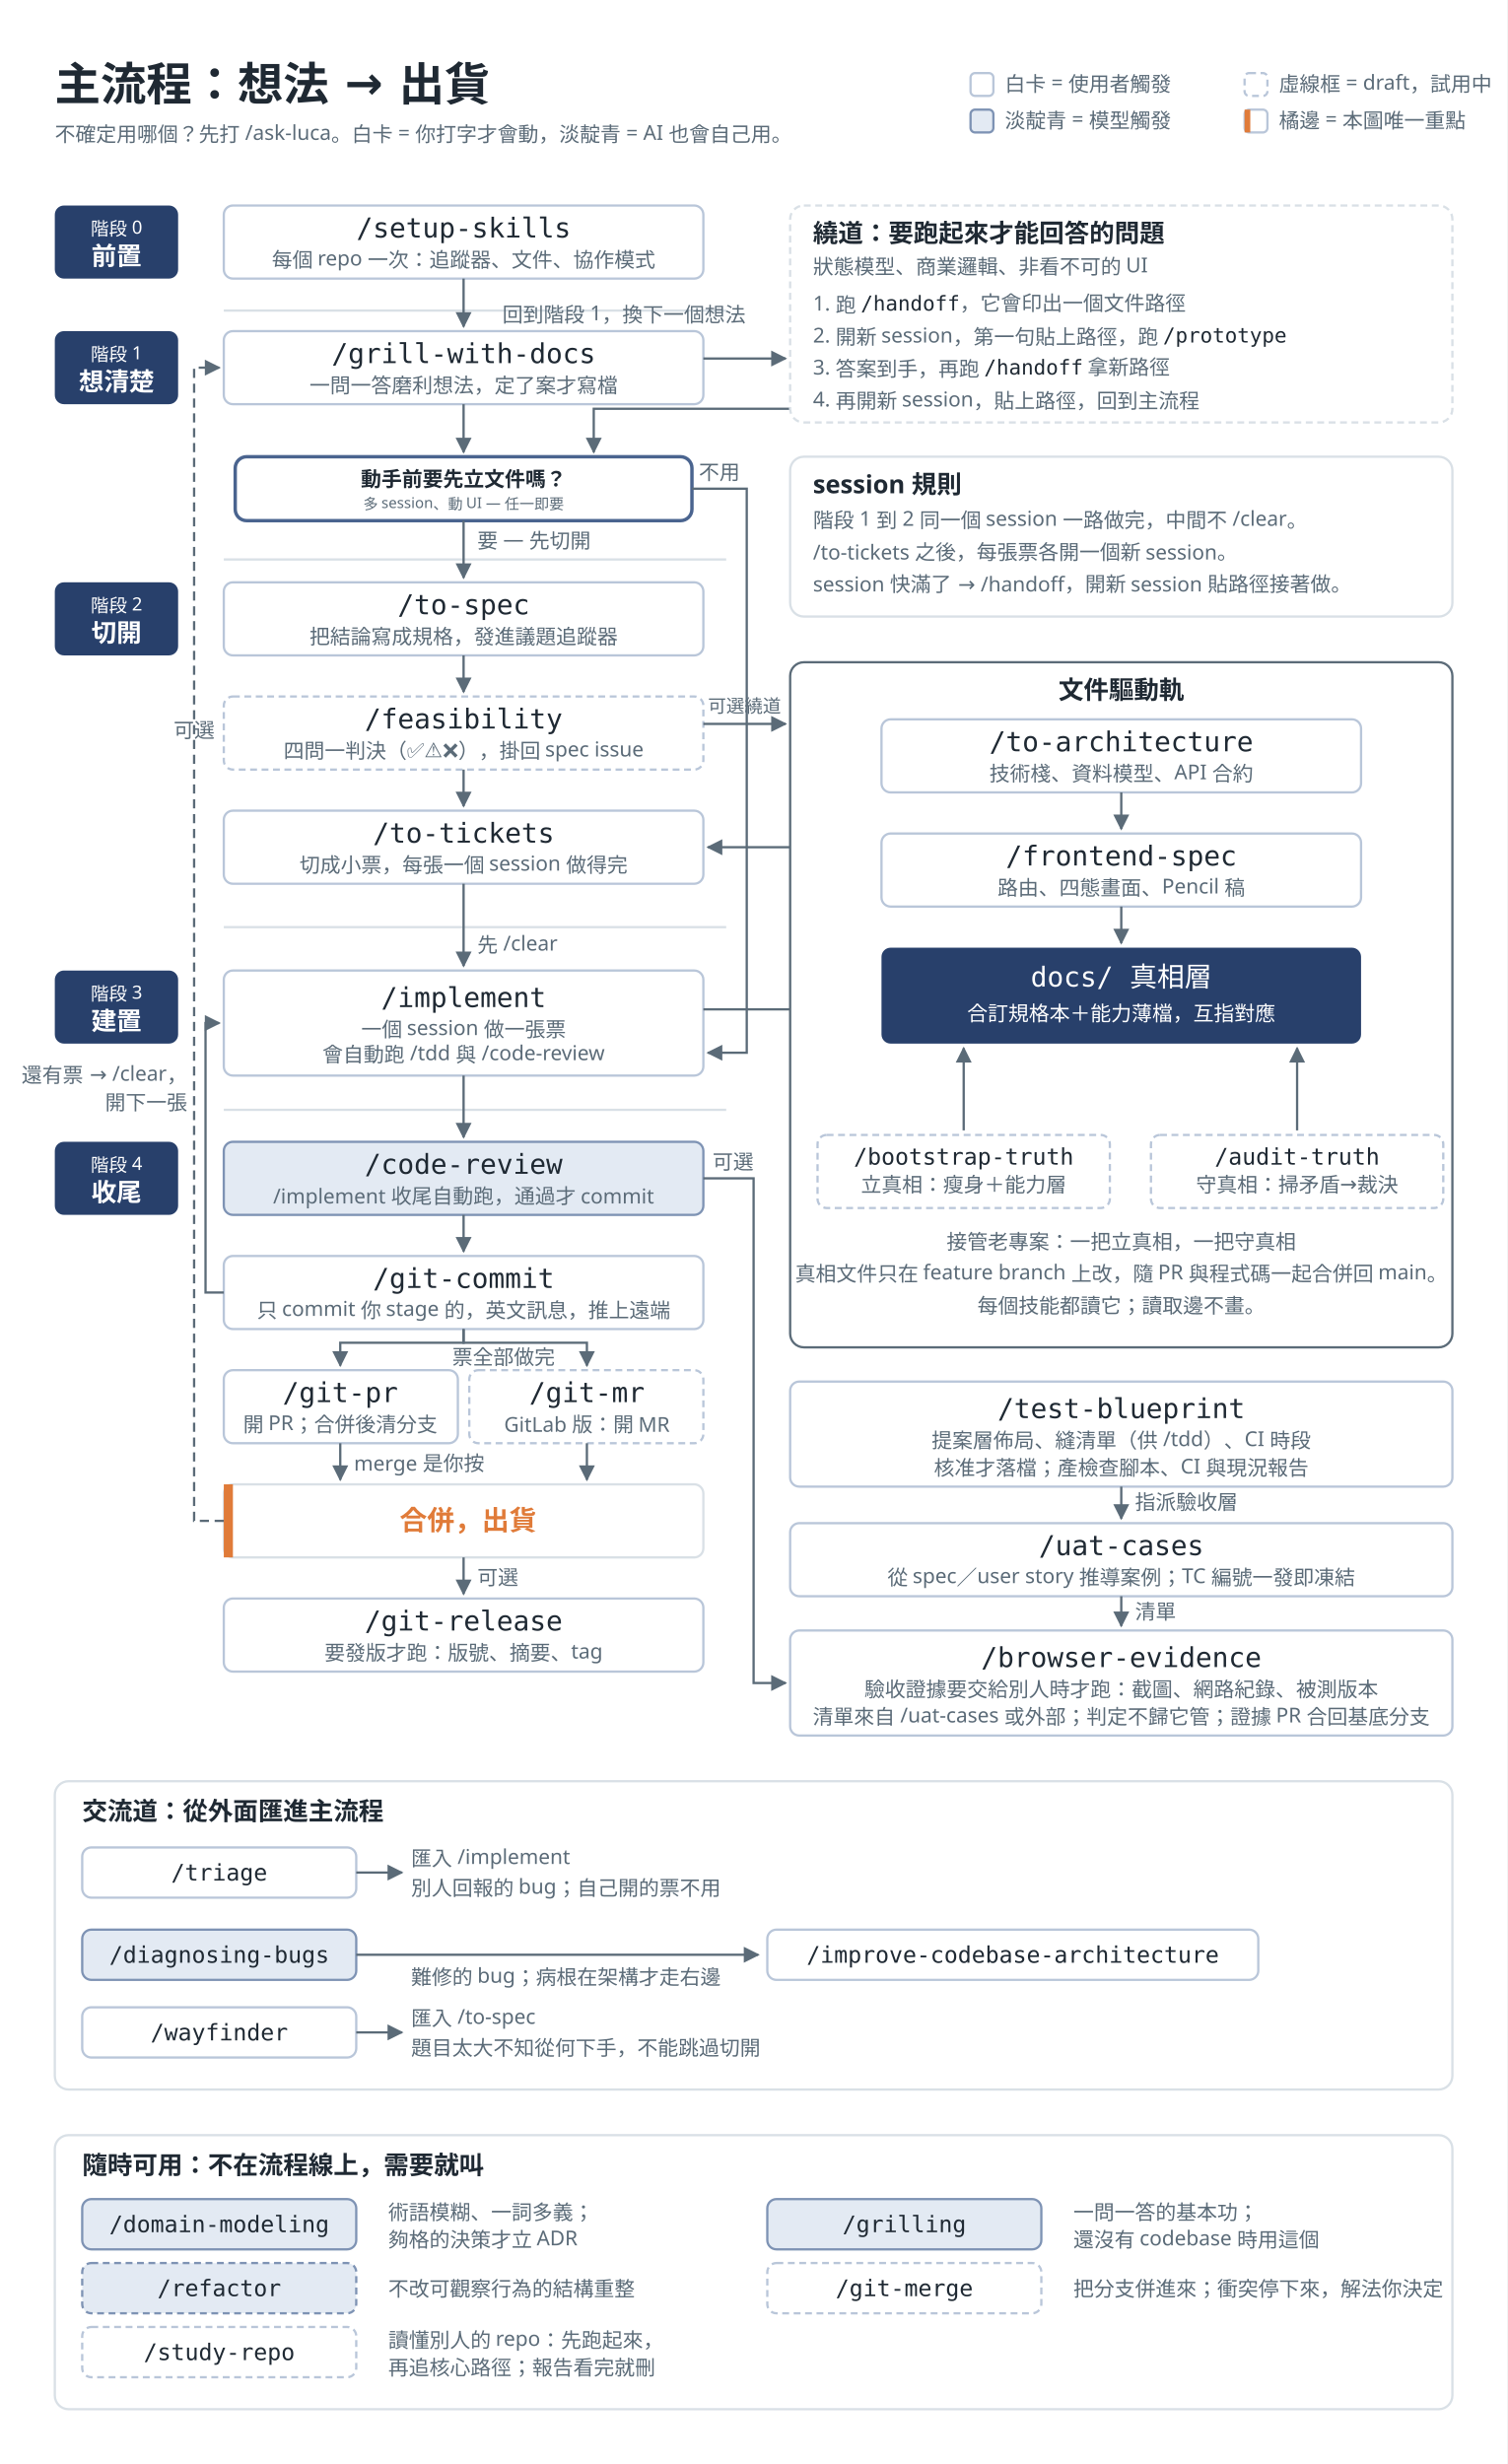
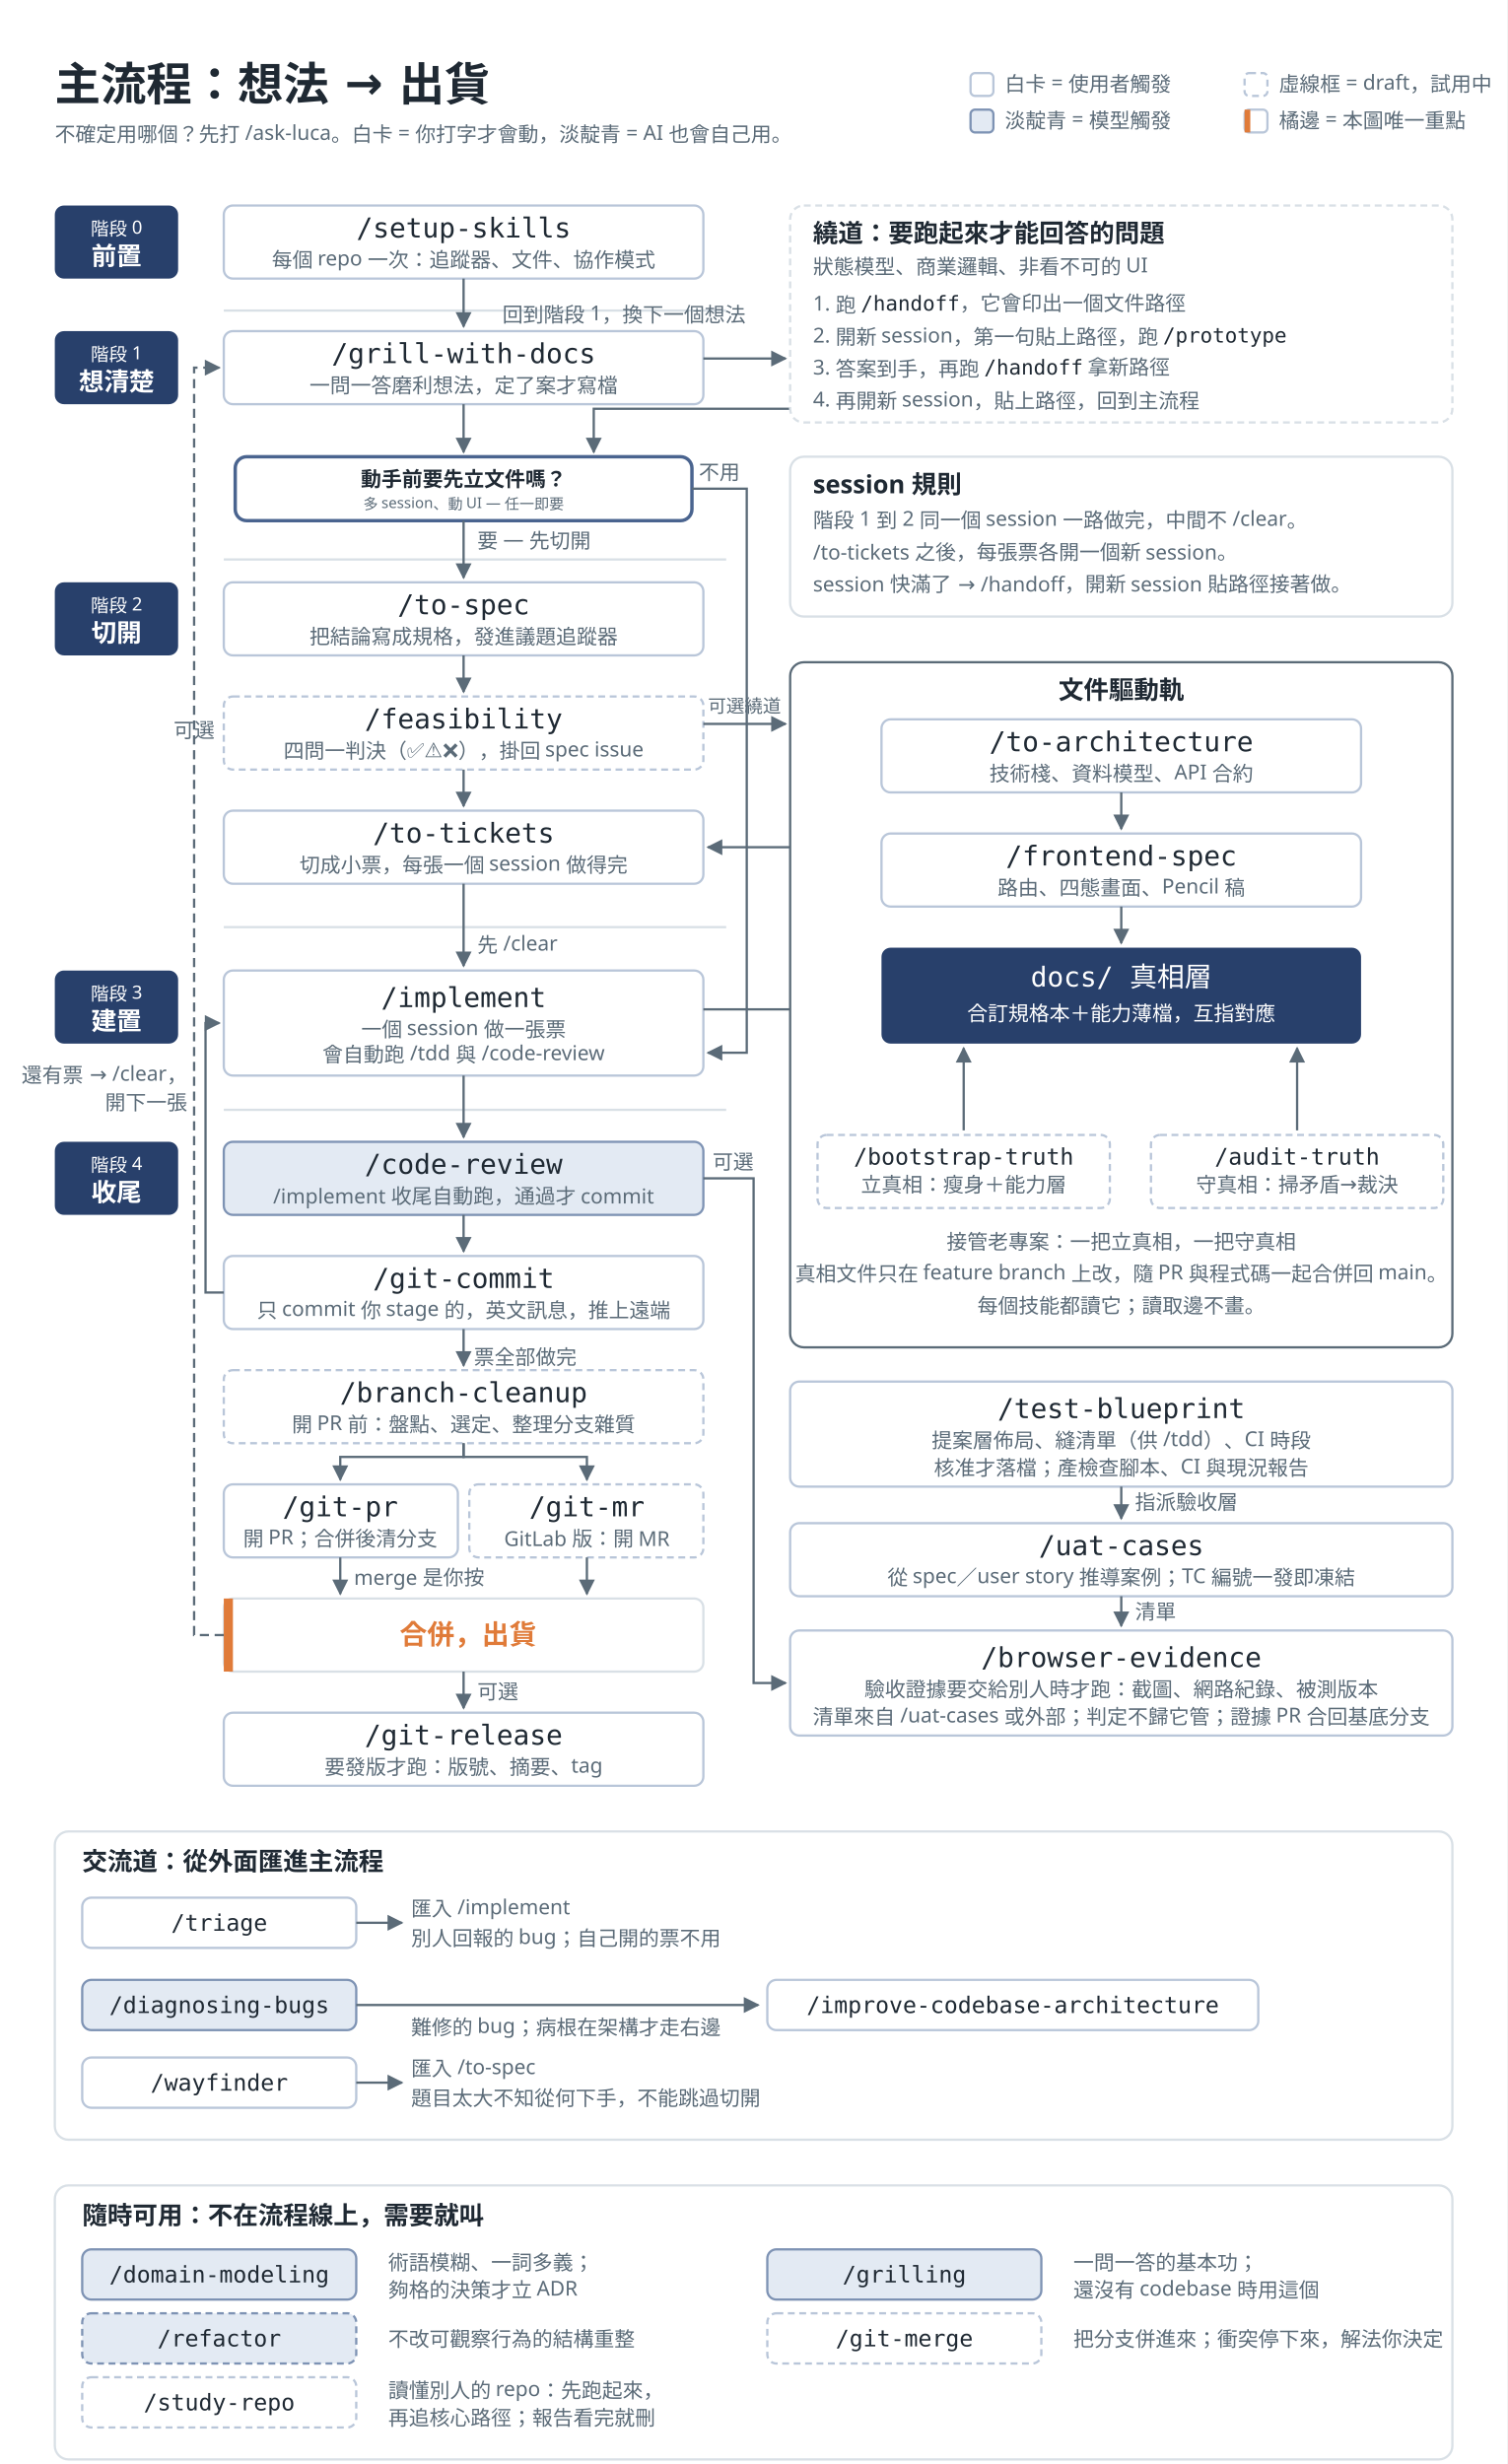
<svg xmlns="http://www.w3.org/2000/svg" width="1320" height="2158" viewBox="0 0 1320 2158" font-family="'Noto Sans TC','Microsoft JhengHei','微軟正黑體','PingFang TC',sans-serif">
  <defs>
    <marker id="arrow" viewBox="0 0 10 10" refX="9" refY="5" markerWidth="7" markerHeight="7" orient="auto-start-reverse">
      <path d="M 0 0 L 10 5 L 0 10 z" fill="#5B6B78" />
    </marker>
    <style>
      .box   { stroke-width: 2; }
      .user  { fill: #FFFFFF; stroke: #B9C6D9; }
      .model { fill: #E3EAF3; stroke: #7E93B4; }
      .draft { stroke-dasharray: 6 4; }
      .rail  { fill: #28406B; }
      .rail-label { font-size: 16px; fill: #FFFFFF; }
      .rail-name  { font-size: 22px; fill: #FFFFFF; font-weight: 600; }
      .skill    { font-family: ui-monospace, SFMono-Regular, Consolas, monospace; font-size: 24px; fill: #1F2933; }
      .skill-sm { font-family: ui-monospace, SFMono-Regular, Consolas, monospace; font-size: 20px; fill: #1F2933; }
      .mono  { font-family: ui-monospace, SFMono-Regular, Consolas, monospace; fill: #1F2933; }
      .sub   { font-size: 18px; fill: #5B6B78; }
      .note  { font-size: 18px; fill: #5B6B78; }
      .edge  { stroke: #5B6B78; stroke-width: 2; fill: none; marker-end: url(#arrow); }
      .edge-label { font-size: 18px; fill: #5B6B78; }
      .panel-title { font-size: 22px; fill: #1F2933; font-weight: 600; }
      .divider { stroke: #D9E0E6; stroke-width: 2; }
      .store-title { font-family: ui-monospace, SFMono-Regular, Consolas, monospace; font-size: 24px; fill: #FFFFFF; }
      .store-sub   { font-size: 18px; fill: #FFFFFF; }
    </style>
  </defs>
  <rect width="1320" height="2158" fill="#FFFFFF" />
  <g id="header">
    <text x="48" y="88" font-size="40" font-weight="700" fill="#1F2933">主流程：想法 → 出貨</text>
    <text x="48" y="124" class="note">不確定用哪個？先打 /ask-luca。白卡 = 你打字才會動，淡靛青 = AI 也會自己用。</text>
  </g>
  <g id="legend">
    <rect x="850" y="64" width="20" height="20" rx="4" class="box user" />
    <text x="880" y="80" class="note">白卡 = 使用者觸發</text>
    <rect x="850" y="96" width="20" height="20" rx="4" class="box model" />
    <text x="880" y="112" class="note">淡靛青 = 模型觸發</text>
    <rect x="1090" y="64" width="20" height="20" rx="4" class="box user draft" />
    <text x="1120" y="80" class="note">虛線框 = draft，試用中</text>
    <rect x="1090" y="96" width="20" height="20" rx="4" class="box user" />
    <rect x="1090" y="96" width="5" height="20" fill="#E07B39" />
    <text x="1120" y="112" class="note">橘邊 = 本圖唯一重點</text>
  </g>
  <line x1="196" y1="272" x2="636" y2="272" class="divider" />
  <line x1="196" y1="490" x2="636" y2="490" class="divider" />
  <line x1="196" y1="812" x2="636" y2="812" class="divider" />
  <line x1="196" y1="972" x2="636" y2="972" class="divider" />
  <g id="main-flow">
    <rect x="48" y="180" width="108" height="64" rx="8" class="rail" />
    <text x="102" y="206" text-anchor="middle" class="rail-label">階段 0</text>
    <text x="102" y="232" text-anchor="middle" class="rail-name">前置</text>
    <rect x="196" y="180" width="420" height="64" rx="8" class="box user" />
    <text x="406" y="208" text-anchor="middle" class="skill">/setup-skills</text>
    <text x="406" y="234" text-anchor="middle" class="sub">每個 repo 一次：追蹤器、文件、協作模式</text>
    <path d="M 406 244 L 406 286" class="edge" />
    <rect x="48" y="290" width="108" height="64" rx="8" class="rail" />
    <text x="102" y="316" text-anchor="middle" class="rail-label">階段 1</text>
    <text x="102" y="342" text-anchor="middle" class="rail-name">想清楚</text>
    <rect x="196" y="290" width="420" height="64" rx="8" class="box user" />
    <text x="406" y="318" text-anchor="middle" class="skill">/grill-with-docs</text>
    <text x="406" y="344" text-anchor="middle" class="sub">一問一答磨利想法，定了案才寫檔</text>
    <path d="M 616 314 L 688 314" class="edge" />
    <path d="M 692 358 L 520 358 L 520 396" class="edge" />
    <path d="M 406 354 L 406 396" class="edge" />
    <rect x="206" y="400" width="400" height="56" rx="10" fill="#FFFFFF" stroke="#4A648F" stroke-width="3" />
    <text x="406" y="426" text-anchor="middle" font-size="18" font-weight="600" fill="#1F2933">動手前要先立文件嗎？</text>
    <text x="406" y="446" text-anchor="middle" font-size="13" fill="#5B6B78">多 session、動 UI — 任一即要</text>
    <path d="M 406 456 L 406 506" class="edge" />
    <text x="418" y="480" class="edge-label">要 — 先切開</text>
    <path d="M 606 428 L 654 428 L 654 922 L 620 922" class="edge" />
    <text x="612" y="420" class="edge-label">不用</text>
    <rect x="48" y="510" width="108" height="64" rx="8" class="rail" />
    <text x="102" y="536" text-anchor="middle" class="rail-label">階段 2</text>
    <text x="102" y="562" text-anchor="middle" class="rail-name">切開</text>
    <rect x="196" y="510" width="420" height="64" rx="8" class="box user" />
    <text x="406" y="538" text-anchor="middle" class="skill">/to-spec</text>
    <text x="406" y="564" text-anchor="middle" class="sub">把結論寫成規格，發進議題追蹤器</text>
    <path d="M 406 574 L 406 606" class="edge" />
    <rect x="196" y="610" width="420" height="64" rx="8" class="box user draft" />
    <text x="406" y="638" text-anchor="middle" class="skill">/feasibility</text>
    <text x="406" y="664" text-anchor="middle" class="sub">四問一判決（✅⚠️❌），掛回 spec issue</text>
    <text x="188" y="646" text-anchor="end" class="edge-label">可選</text>
    <path d="M 406 674 L 406 706" class="edge" />
    <path d="M 616 634 L 688 634" class="edge" />
    <text x="652" y="624" text-anchor="middle" font-size="16" fill="#5B6B78">可選繞道</text>
    <path d="M 692 742 L 620 742" class="edge" />
    <rect x="196" y="710" width="420" height="64" rx="8" class="box user" />
    <text x="406" y="738" text-anchor="middle" class="skill">/to-tickets</text>
    <text x="406" y="764" text-anchor="middle" class="sub">切成小票，每張一個 session 做得完</text>
    <path d="M 406 774 L 406 846" class="edge" />
    <text x="418" y="834" class="edge-label">先 /clear</text>
    <rect x="48" y="850" width="108" height="64" rx="8" class="rail" />
    <text x="102" y="876" text-anchor="middle" class="rail-label">階段 3</text>
    <text x="102" y="902" text-anchor="middle" class="rail-name">建置</text>
    <rect x="196" y="850" width="420" height="92" rx="8" class="box user" />
    <text x="406" y="882" text-anchor="middle" class="skill">/implement</text>
    <text x="406" y="908" text-anchor="middle" class="sub">一個 session 做一張票</text>
    <text x="406" y="930" text-anchor="middle" class="sub">會自動跑 /tdd 與 /code-review</text>
    <path d="M 616 884 L 768 884" class="edge" />
    <path d="M 406 942 L 406 996" class="edge" />
    <rect x="48" y="1000" width="108" height="64" rx="8" class="rail" />
    <text x="102" y="1026" text-anchor="middle" class="rail-label">階段 4</text>
    <text x="102" y="1052" text-anchor="middle" class="rail-name">收尾</text>
    <rect x="196" y="1000" width="420" height="64" rx="8" class="box model" />
    <text x="406" y="1028" text-anchor="middle" class="skill">/code-review</text>
    <text x="406" y="1054" text-anchor="middle" class="sub">/implement 收尾自動跑，通過才 commit</text>
    <path d="M 406 1064 L 406 1096" class="edge" />
    <rect x="196" y="1100" width="420" height="64" rx="8" class="box user" />
    <text x="406" y="1128" text-anchor="middle" class="skill">/git-commit</text>
    <text x="406" y="1154" text-anchor="middle" class="sub">只 commit 你 stage 的，英文訊息，推上遠端</text>
-     <text x="441" y="1195" text-anchor="middle" class="edge-label">票全部做完</text>
+     <text x="460" y="1195" text-anchor="middle" class="edge-label">票全部做完</text>
    <path d="M 196 1132 L 180 1132 L 180 896 L 192 896" class="edge" />
    <text x="164" y="948" text-anchor="end" class="edge-label">還有票 → /clear，</text>
    <text x="164" y="972" text-anchor="end" class="edge-label">開下一張</text>
-     <rect x="196" y="1200" width="205" height="64" rx="8" class="box user" />
-     <text x="298" y="1228" text-anchor="middle" class="skill">/git-pr</text>
-     <text x="298" y="1254" text-anchor="middle" class="sub">開 PR；合併後清分支</text>
-     <rect x="411" y="1200" width="205" height="64" rx="8" class="box user draft" />
-     <text x="514" y="1228" text-anchor="middle" class="skill">/git-mr</text>
-     <text x="514" y="1254" text-anchor="middle" class="sub">GitLab 版：開 MR</text>
-     <path d="M 406 1164 L 406 1176 L 298 1176 L 298 1196" class="edge" />
-     <path d="M 406 1164 L 406 1176 L 514 1176 L 514 1196" class="edge" />
-     <path d="M 298 1264 L 298 1296" class="edge" />
-     <path d="M 514 1264 L 514 1296" class="edge" />
-     <text x="310" y="1288" class="edge-label">merge 是你按</text>
-     <rect x="196" y="1300" width="420" height="64" rx="8" fill="#FFFFFF" stroke="#D9E0E6" stroke-width="2" />
-     <rect x="196" y="1300" width="8" height="64" fill="#E07B39" />
-     <text x="410" y="1340" text-anchor="middle" font-size="24" font-weight="700" fill="#E07B39">合併，出貨</text>
-     <path d="M 406 1364 L 406 1396" class="edge" />
-     <text x="418" y="1388" class="edge-label">可選</text>
-     <rect x="196" y="1400" width="420" height="64" rx="8" class="box user" />
-     <text x="406" y="1428" text-anchor="middle" class="skill">/git-release</text>
-     <text x="406" y="1454" text-anchor="middle" class="sub">要發版才跑：版號、摘要、tag</text>
-     <path d="M 196 1332 L 170 1332 L 170 322 L 192 322" class="edge" stroke-dasharray="8 5" />
+     <rect x="196" y="1200" width="420" height="64" rx="8" class="box user draft" />
+     <text x="406" y="1228" text-anchor="middle" class="skill">/branch-cleanup</text>
+     <text x="406" y="1254" text-anchor="middle" class="sub">開 PR 前：盤點、選定、整理分支雜質</text>
+     <rect x="196" y="1300" width="205" height="64" rx="8" class="box user" />
+     <text x="298" y="1328" text-anchor="middle" class="skill">/git-pr</text>
+     <text x="298" y="1354" text-anchor="middle" class="sub">開 PR；合併後清分支</text>
+     <rect x="411" y="1300" width="205" height="64" rx="8" class="box user draft" />
+     <text x="514" y="1328" text-anchor="middle" class="skill">/git-mr</text>
+     <text x="514" y="1354" text-anchor="middle" class="sub">GitLab 版：開 MR</text>
+     <path d="M 406 1164 L 406 1196" class="edge" />
+     <path d="M 406 1264 L 406 1276 L 298 1276 L 298 1296" class="edge" />
+     <path d="M 406 1264 L 406 1276 L 514 1276 L 514 1296" class="edge" />
+     <path d="M 298 1364 L 298 1396" class="edge" />
+     <path d="M 514 1364 L 514 1396" class="edge" />
+     <text x="310" y="1388" class="edge-label">merge 是你按</text>
+     <rect x="196" y="1400" width="420" height="64" rx="8" fill="#FFFFFF" stroke="#D9E0E6" stroke-width="2" />
+     <rect x="196" y="1400" width="8" height="64" fill="#E07B39" />
+     <text x="410" y="1440" text-anchor="middle" font-size="24" font-weight="700" fill="#E07B39">合併，出貨</text>
+     <path d="M 406 1464 L 406 1496" class="edge" />
+     <text x="418" y="1488" class="edge-label">可選</text>
+     <rect x="196" y="1500" width="420" height="64" rx="8" class="box user" />
+     <text x="406" y="1528" text-anchor="middle" class="skill">/git-release</text>
+     <text x="406" y="1554" text-anchor="middle" class="sub">要發版才跑：版號、摘要、tag</text>
+     <path d="M 196 1432 L 170 1432 L 170 322 L 192 322" class="edge" stroke-dasharray="8 5" />
    <text x="440" y="282" class="edge-label">回到階段 1，換下一個想法</text>
    <path d="M 616 1032 L 660 1032 L 660 1474 L 688 1474" class="edge" />
    <text x="624" y="1024" class="edge-label">可選</text>
  </g>
  <g id="detour-panel">
    <rect x="692" y="180" width="580" height="190" rx="12" fill="#FFFFFF" stroke="#D9E0E6" stroke-width="2" stroke-dasharray="6 4" />
    <text x="712" y="212" class="panel-title">繞道：要跑起來才能回答的問題</text>
    <text x="712" y="240" class="note">狀態模型、商業邏輯、非看不可的 UI</text>
    <text x="712" y="272" class="note">1. 跑 <tspan class="mono" font-size="18">/handoff</tspan>，它會印出一個文件路徑</text>
    <text x="712" y="300" class="note">2. 開新 session，第一句貼上路徑，跑 <tspan class="mono" font-size="18">/prototype</tspan>
    </text>
    <text x="712" y="328" class="note">3. 答案到手，再跑 <tspan class="mono" font-size="18">/handoff</tspan> 拿新路徑</text>
    <text x="712" y="356" class="note">4. 再開新 session，貼上路徑，回到主流程</text>
  </g>
  <g id="session-rules">
    <rect x="692" y="400" width="580" height="140" rx="12" fill="#FFFFFF" stroke="#D9E0E6" stroke-width="2" />
    <text x="712" y="432" class="panel-title">session 規則</text>
    <text x="712" y="462" class="note">階段 1 到 2 同一個 session 一路做完，中間不 /clear。</text>
    <text x="712" y="490" class="note">/to-tickets 之後，每張票各開一個新 session。</text>
    <text x="712" y="518" class="note">session 快滿了 → /handoff，開新 session 貼路徑接著做。</text>
  </g>
  <g id="doc-track">
    <rect x="692" y="580" width="580" height="600" rx="12" fill="#FFFFFF" stroke="#5B6B78" stroke-width="2" />
    <text x="982" y="612" text-anchor="middle" class="panel-title">文件驅動軌</text>
    <rect x="772" y="630" width="420" height="64" rx="8" class="box user" />
    <text x="982" y="658" text-anchor="middle" class="skill">/to-architecture</text>
    <text x="982" y="684" text-anchor="middle" class="sub">技術棧、資料模型、API 合約</text>
    <path d="M 982 694 L 982 726" class="edge" />
    <rect x="772" y="730" width="420" height="64" rx="8" class="box user" />
    <text x="982" y="758" text-anchor="middle" class="skill">/frontend-spec</text>
    <text x="982" y="784" text-anchor="middle" class="sub">路由、四態畫面、Pencil 稿</text>
    <path d="M 982 794 L 982 826" class="edge" />
    <rect x="772" y="830" width="420" height="84" rx="8" class="rail" />
    <text x="982" y="864" text-anchor="middle" class="store-title">docs/ 真相層</text>
    <text x="982" y="894" text-anchor="middle" class="store-sub">合訂規格本＋能力薄檔，互指對應</text>
    <rect x="716" y="994" width="256" height="64" rx="8" class="box user draft" />
    <text x="844" y="1020" text-anchor="middle" class="skill-sm">/bootstrap-truth</text>
    <text x="844" y="1044" text-anchor="middle" class="sub">立真相：瘦身＋能力層</text>
    <path d="M 844 990 L 844 918" class="edge" />
    <rect x="1008" y="994" width="256" height="64" rx="8" class="box user draft" />
    <text x="1136" y="1020" text-anchor="middle" class="skill-sm">/audit-truth</text>
    <text x="1136" y="1044" text-anchor="middle" class="sub">守真相：掃矛盾→裁決</text>
    <path d="M 1136 990 L 1136 918" class="edge" />
    <text x="982" y="1094" text-anchor="middle" class="note">接管老專案：一把立真相，一把守真相</text>
    <text x="982" y="1122" text-anchor="middle" class="note">真相文件只在 feature branch 上改，隨 PR 與程式碼一起合併回 main。</text>
    <text x="982" y="1150" text-anchor="middle" class="note">每個技能都讀它；讀取邊不畫。</text>
  </g>
  <g id="side-cards">
    <rect x="692" y="1210" width="580" height="92" rx="8" class="box user" />
    <text x="982" y="1242" text-anchor="middle" class="skill">/test-blueprint</text>
    <text x="982" y="1268" text-anchor="middle" class="sub">提案層佈局、縫清單（供 /tdd）、CI 時段</text>
    <text x="982" y="1292" text-anchor="middle" class="sub">核准才落檔；產檢查腳本、CI 與現況報告</text>
    <path d="M 982 1302 L 982 1330" class="edge" />
    <text x="994" y="1322" class="edge-label">指派驗收層</text>
    <rect x="692" y="1334" width="580" height="64" rx="8" class="box user" />
    <text x="982" y="1362" text-anchor="middle" class="skill">/uat-cases</text>
    <text x="982" y="1388" text-anchor="middle" class="sub">從 spec／user story 推導案例；TC 編號一發即凍結</text>
    <path d="M 982 1398 L 982 1424" class="edge" />
    <text x="994" y="1418" class="edge-label">清單</text>
    <rect x="692" y="1428" width="580" height="92" rx="8" class="box user" />
    <text x="982" y="1460" text-anchor="middle" class="skill">/browser-evidence</text>
    <text x="982" y="1486" text-anchor="middle" class="sub">驗收證據要交給別人時才跑：截圖、網路紀錄、被測版本</text>
    <text x="982" y="1510" text-anchor="middle" class="sub">清單來自 /uat-cases 或外部；判定不歸它管；證據 PR 合回基底分支</text>
  </g>
  <g id="on-ramps">
-     <rect x="48" y="1560" width="1224" height="270" rx="12" fill="#FFFFFF" stroke="#D9E0E6" stroke-width="2" />
-     <text x="72" y="1594" class="panel-title">交流道：從外面匯進主流程</text>
-     <rect x="72" y="1618" width="240" height="44" rx="8" class="box user" />
-     <text x="192" y="1647" text-anchor="middle" class="skill-sm">/triage</text>
-     <path d="M 312 1640 L 352 1640" class="edge" />
-     <text x="360" y="1634" class="note">匯入 /implement</text>
-     <text x="360" y="1660" class="note">別人回報的 bug；自己開的票不用</text>
-     <rect x="72" y="1690" width="240" height="44" rx="8" class="box model" />
-     <text x="192" y="1719" text-anchor="middle" class="skill-sm">/diagnosing-bugs</text>
-     <path d="M 312 1712 L 664 1712" class="edge" />
-     <rect x="672" y="1690" width="430" height="44" rx="8" class="box user" />
-     <text x="887" y="1719" text-anchor="middle" class="skill-sm">/improve-codebase-architecture</text>
-     <text x="360" y="1738" class="note">難修的 bug；病根在架構才走右邊</text>
-     <rect x="72" y="1758" width="240" height="44" rx="8" class="box user" />
-     <text x="192" y="1787" text-anchor="middle" class="skill-sm">/wayfinder</text>
-     <path d="M 312 1780 L 352 1780" class="edge" />
-     <text x="360" y="1774" class="note">匯入 /to-spec</text>
-     <text x="360" y="1800" class="note">題目太大不知從何下手，不能跳過切開</text>
+     <rect x="48" y="1604" width="1224" height="270" rx="12" fill="#FFFFFF" stroke="#D9E0E6" stroke-width="2" />
+     <text x="72" y="1638" class="panel-title">交流道：從外面匯進主流程</text>
+     <rect x="72" y="1662" width="240" height="44" rx="8" class="box user" />
+     <text x="192" y="1691" text-anchor="middle" class="skill-sm">/triage</text>
+     <path d="M 312 1684 L 352 1684" class="edge" />
+     <text x="360" y="1678" class="note">匯入 /implement</text>
+     <text x="360" y="1704" class="note">別人回報的 bug；自己開的票不用</text>
+     <rect x="72" y="1734" width="240" height="44" rx="8" class="box model" />
+     <text x="192" y="1763" text-anchor="middle" class="skill-sm">/diagnosing-bugs</text>
+     <path d="M 312 1756 L 664 1756" class="edge" />
+     <rect x="672" y="1734" width="430" height="44" rx="8" class="box user" />
+     <text x="887" y="1763" text-anchor="middle" class="skill-sm">/improve-codebase-architecture</text>
+     <text x="360" y="1782" class="note">難修的 bug；病根在架構才走右邊</text>
+     <rect x="72" y="1802" width="240" height="44" rx="8" class="box user" />
+     <text x="192" y="1831" text-anchor="middle" class="skill-sm">/wayfinder</text>
+     <path d="M 312 1824 L 352 1824" class="edge" />
+     <text x="360" y="1818" class="note">匯入 /to-spec</text>
+     <text x="360" y="1844" class="note">題目太大不知從何下手，不能跳過切開</text>
  </g>
  <g id="anytime">
-     <rect x="48" y="1870" width="1224" height="240" rx="12" fill="#FFFFFF" stroke="#D9E0E6" stroke-width="2" />
-     <text x="72" y="1904" class="panel-title">隨時可用：不在流程線上，需要就叫</text>
-     <rect x="72" y="1926" width="240" height="44" rx="8" class="box model" />
-     <text x="192" y="1955" text-anchor="middle" class="skill-sm">/domain-modeling</text>
-     <text x="340" y="1944" class="note">術語模糊、一詞多義；</text>
-     <text x="340" y="1968" class="note">夠格的決策才立 ADR</text>
-     <rect x="672" y="1926" width="240" height="44" rx="8" class="box model" />
-     <text x="792" y="1955" text-anchor="middle" class="skill-sm">/grilling</text>
-     <text x="940" y="1944" class="note">一問一答的基本功；</text>
-     <text x="940" y="1968" class="note">還沒有 codebase 時用這個</text>
-     <rect x="72" y="1982" width="240" height="44" rx="8" class="box model draft" />
-     <text x="192" y="2011" text-anchor="middle" class="skill-sm">/refactor</text>
-     <text x="340" y="2011" class="note">不改可觀察行為的結構重整</text>
-     <rect x="672" y="1982" width="240" height="44" rx="8" class="box user draft" />
-     <text x="792" y="2011" text-anchor="middle" class="skill-sm">/git-merge</text>
-     <text x="940" y="2011" class="note">把分支併進來；衝突停下來，解法你決定</text>
-     <rect x="72" y="2038" width="240" height="44" rx="8" class="box user draft" />
-     <text x="192" y="2067" text-anchor="middle" class="skill-sm">/study-repo</text>
-     <text x="340" y="2056" class="note">讀懂別人的 repo：先跑起來，</text>
-     <text x="340" y="2080" class="note">再追核心路徑；報告看完就刪</text>
+     <rect x="48" y="1914" width="1224" height="240" rx="12" fill="#FFFFFF" stroke="#D9E0E6" stroke-width="2" />
+     <text x="72" y="1948" class="panel-title">隨時可用：不在流程線上，需要就叫</text>
+     <rect x="72" y="1970" width="240" height="44" rx="8" class="box model" />
+     <text x="192" y="1999" text-anchor="middle" class="skill-sm">/domain-modeling</text>
+     <text x="340" y="1988" class="note">術語模糊、一詞多義；</text>
+     <text x="340" y="2012" class="note">夠格的決策才立 ADR</text>
+     <rect x="672" y="1970" width="240" height="44" rx="8" class="box model" />
+     <text x="792" y="1999" text-anchor="middle" class="skill-sm">/grilling</text>
+     <text x="940" y="1988" class="note">一問一答的基本功；</text>
+     <text x="940" y="2012" class="note">還沒有 codebase 時用這個</text>
+     <rect x="72" y="2026" width="240" height="44" rx="8" class="box model draft" />
+     <text x="192" y="2055" text-anchor="middle" class="skill-sm">/refactor</text>
+     <text x="340" y="2055" class="note">不改可觀察行為的結構重整</text>
+     <rect x="672" y="2026" width="240" height="44" rx="8" class="box user draft" />
+     <text x="792" y="2055" text-anchor="middle" class="skill-sm">/git-merge</text>
+     <text x="940" y="2055" class="note">把分支併進來；衝突停下來，解法你決定</text>
+     <rect x="72" y="2082" width="240" height="44" rx="8" class="box user draft" />
+     <text x="192" y="2111" text-anchor="middle" class="skill-sm">/study-repo</text>
+     <text x="340" y="2100" class="note">讀懂別人的 repo：先跑起來，</text>
+     <text x="340" y="2124" class="note">再追核心路徑；報告看完就刪</text>
  </g>
</svg>
